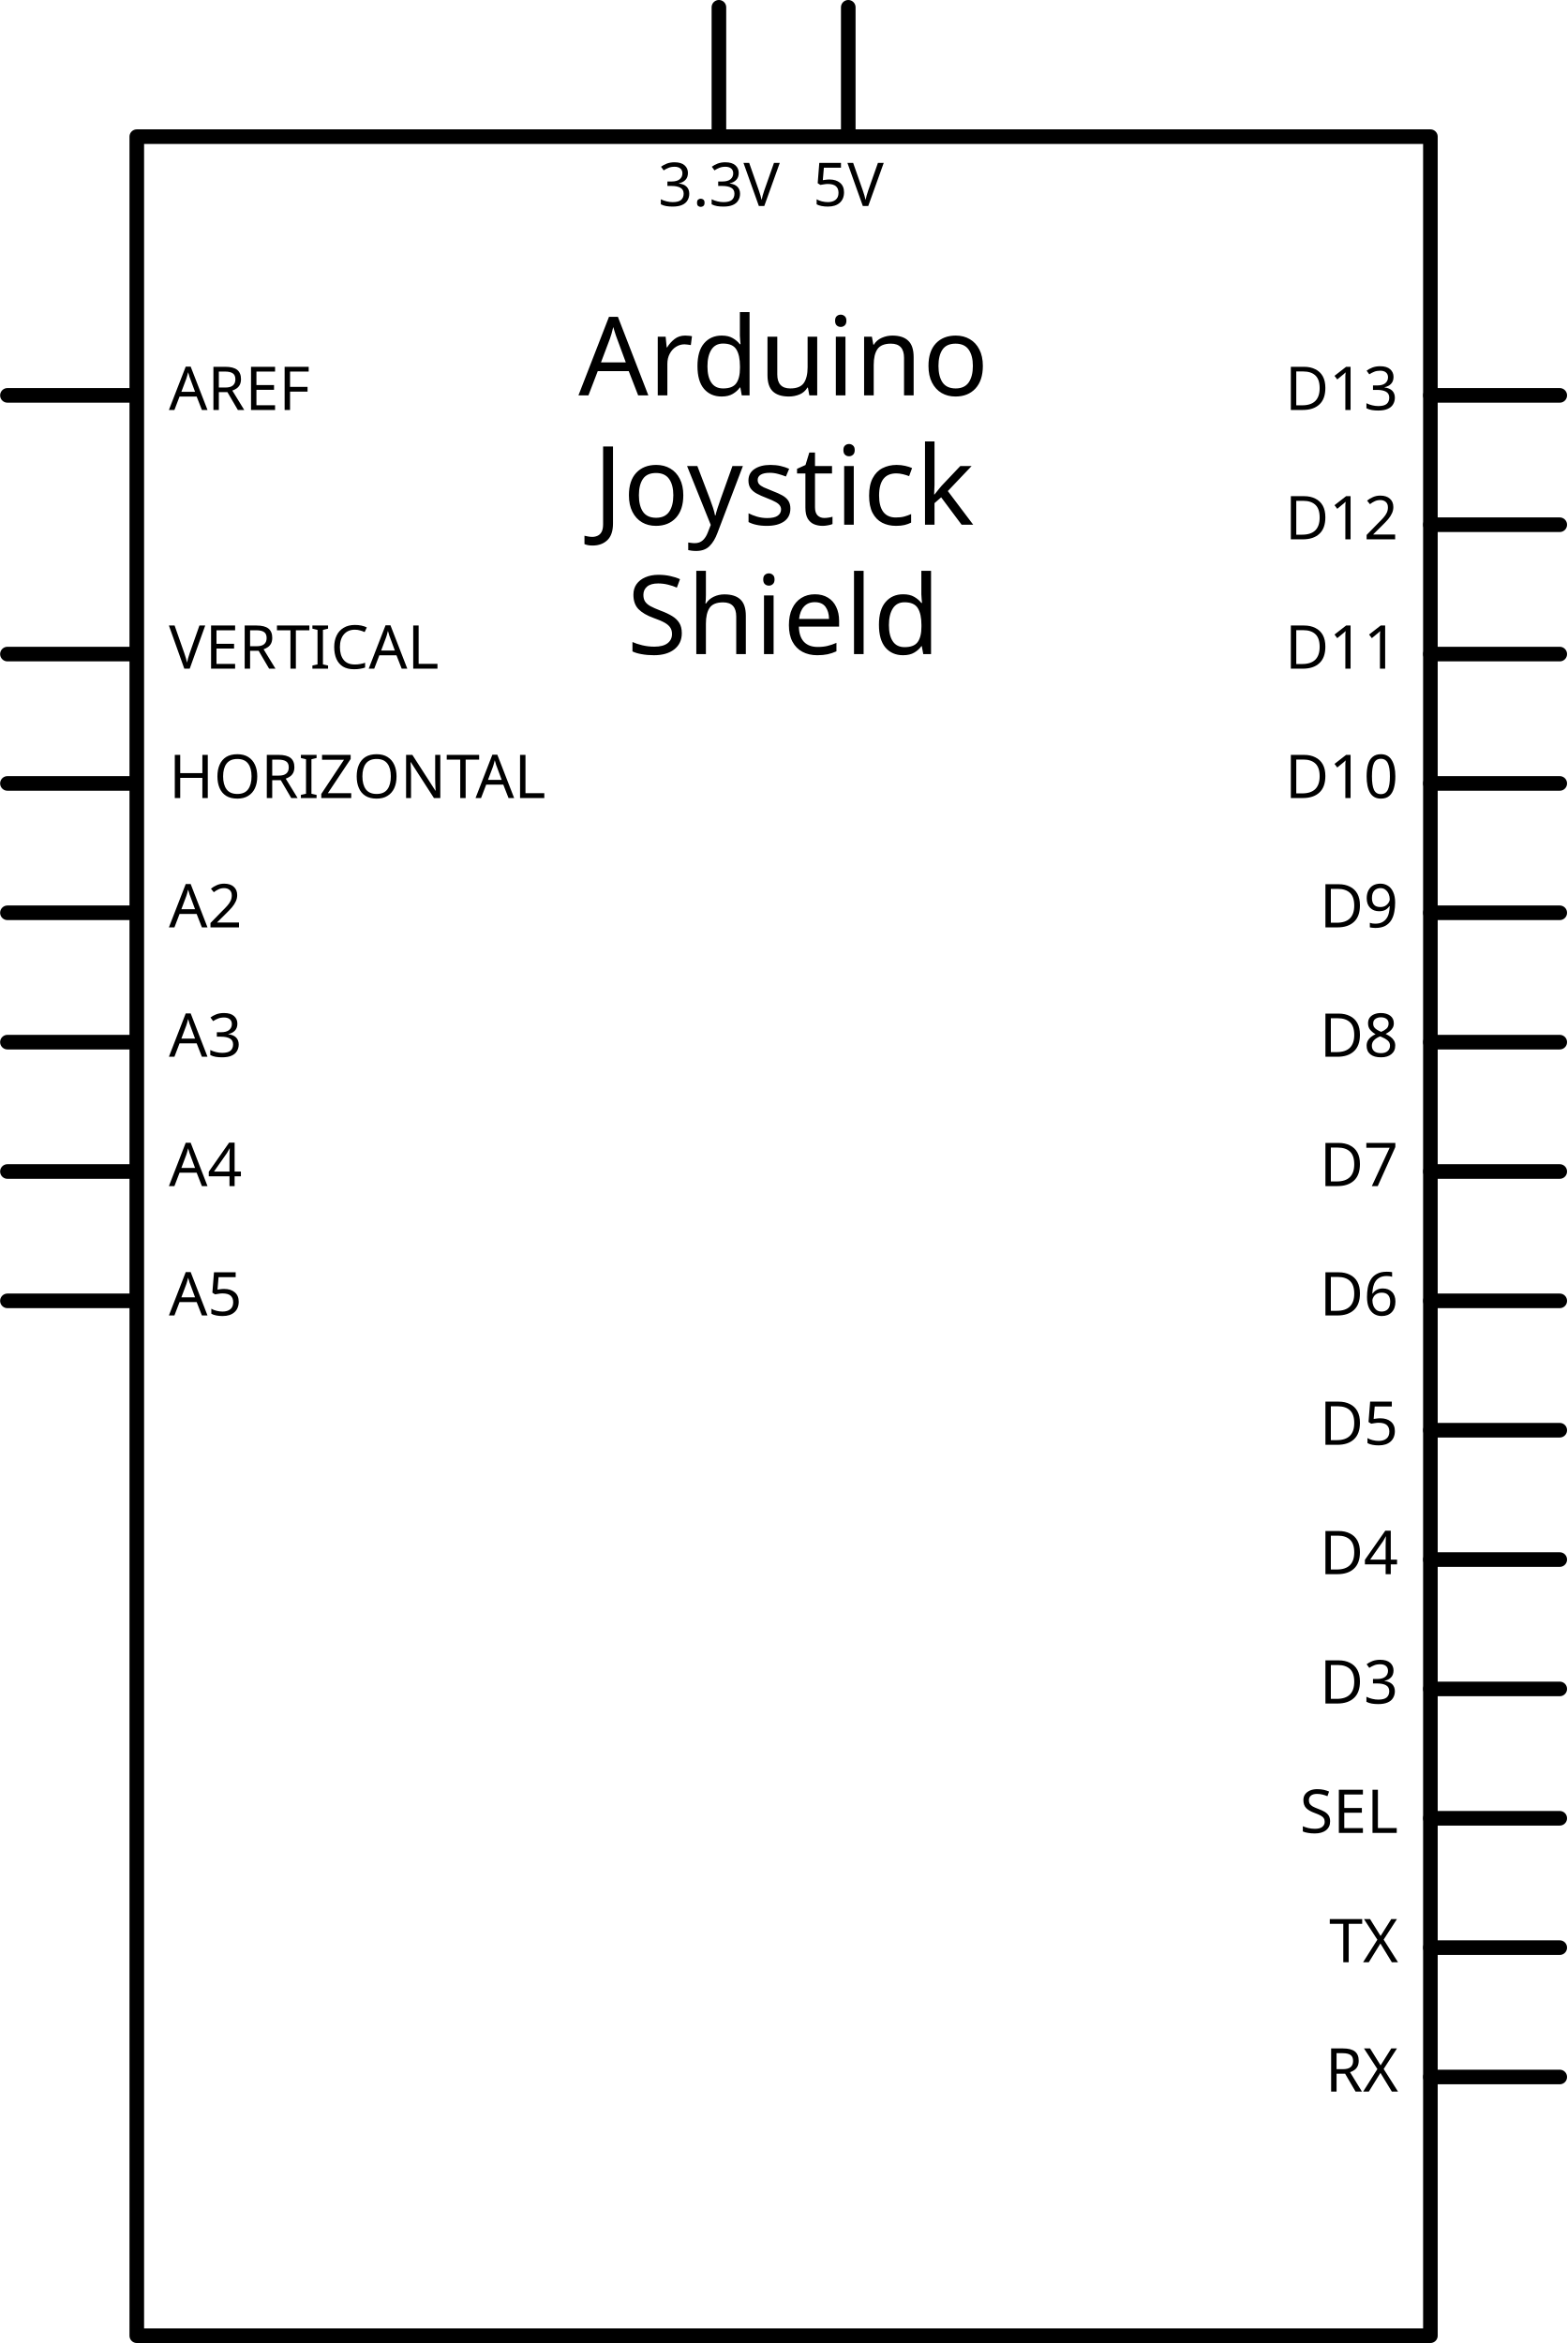
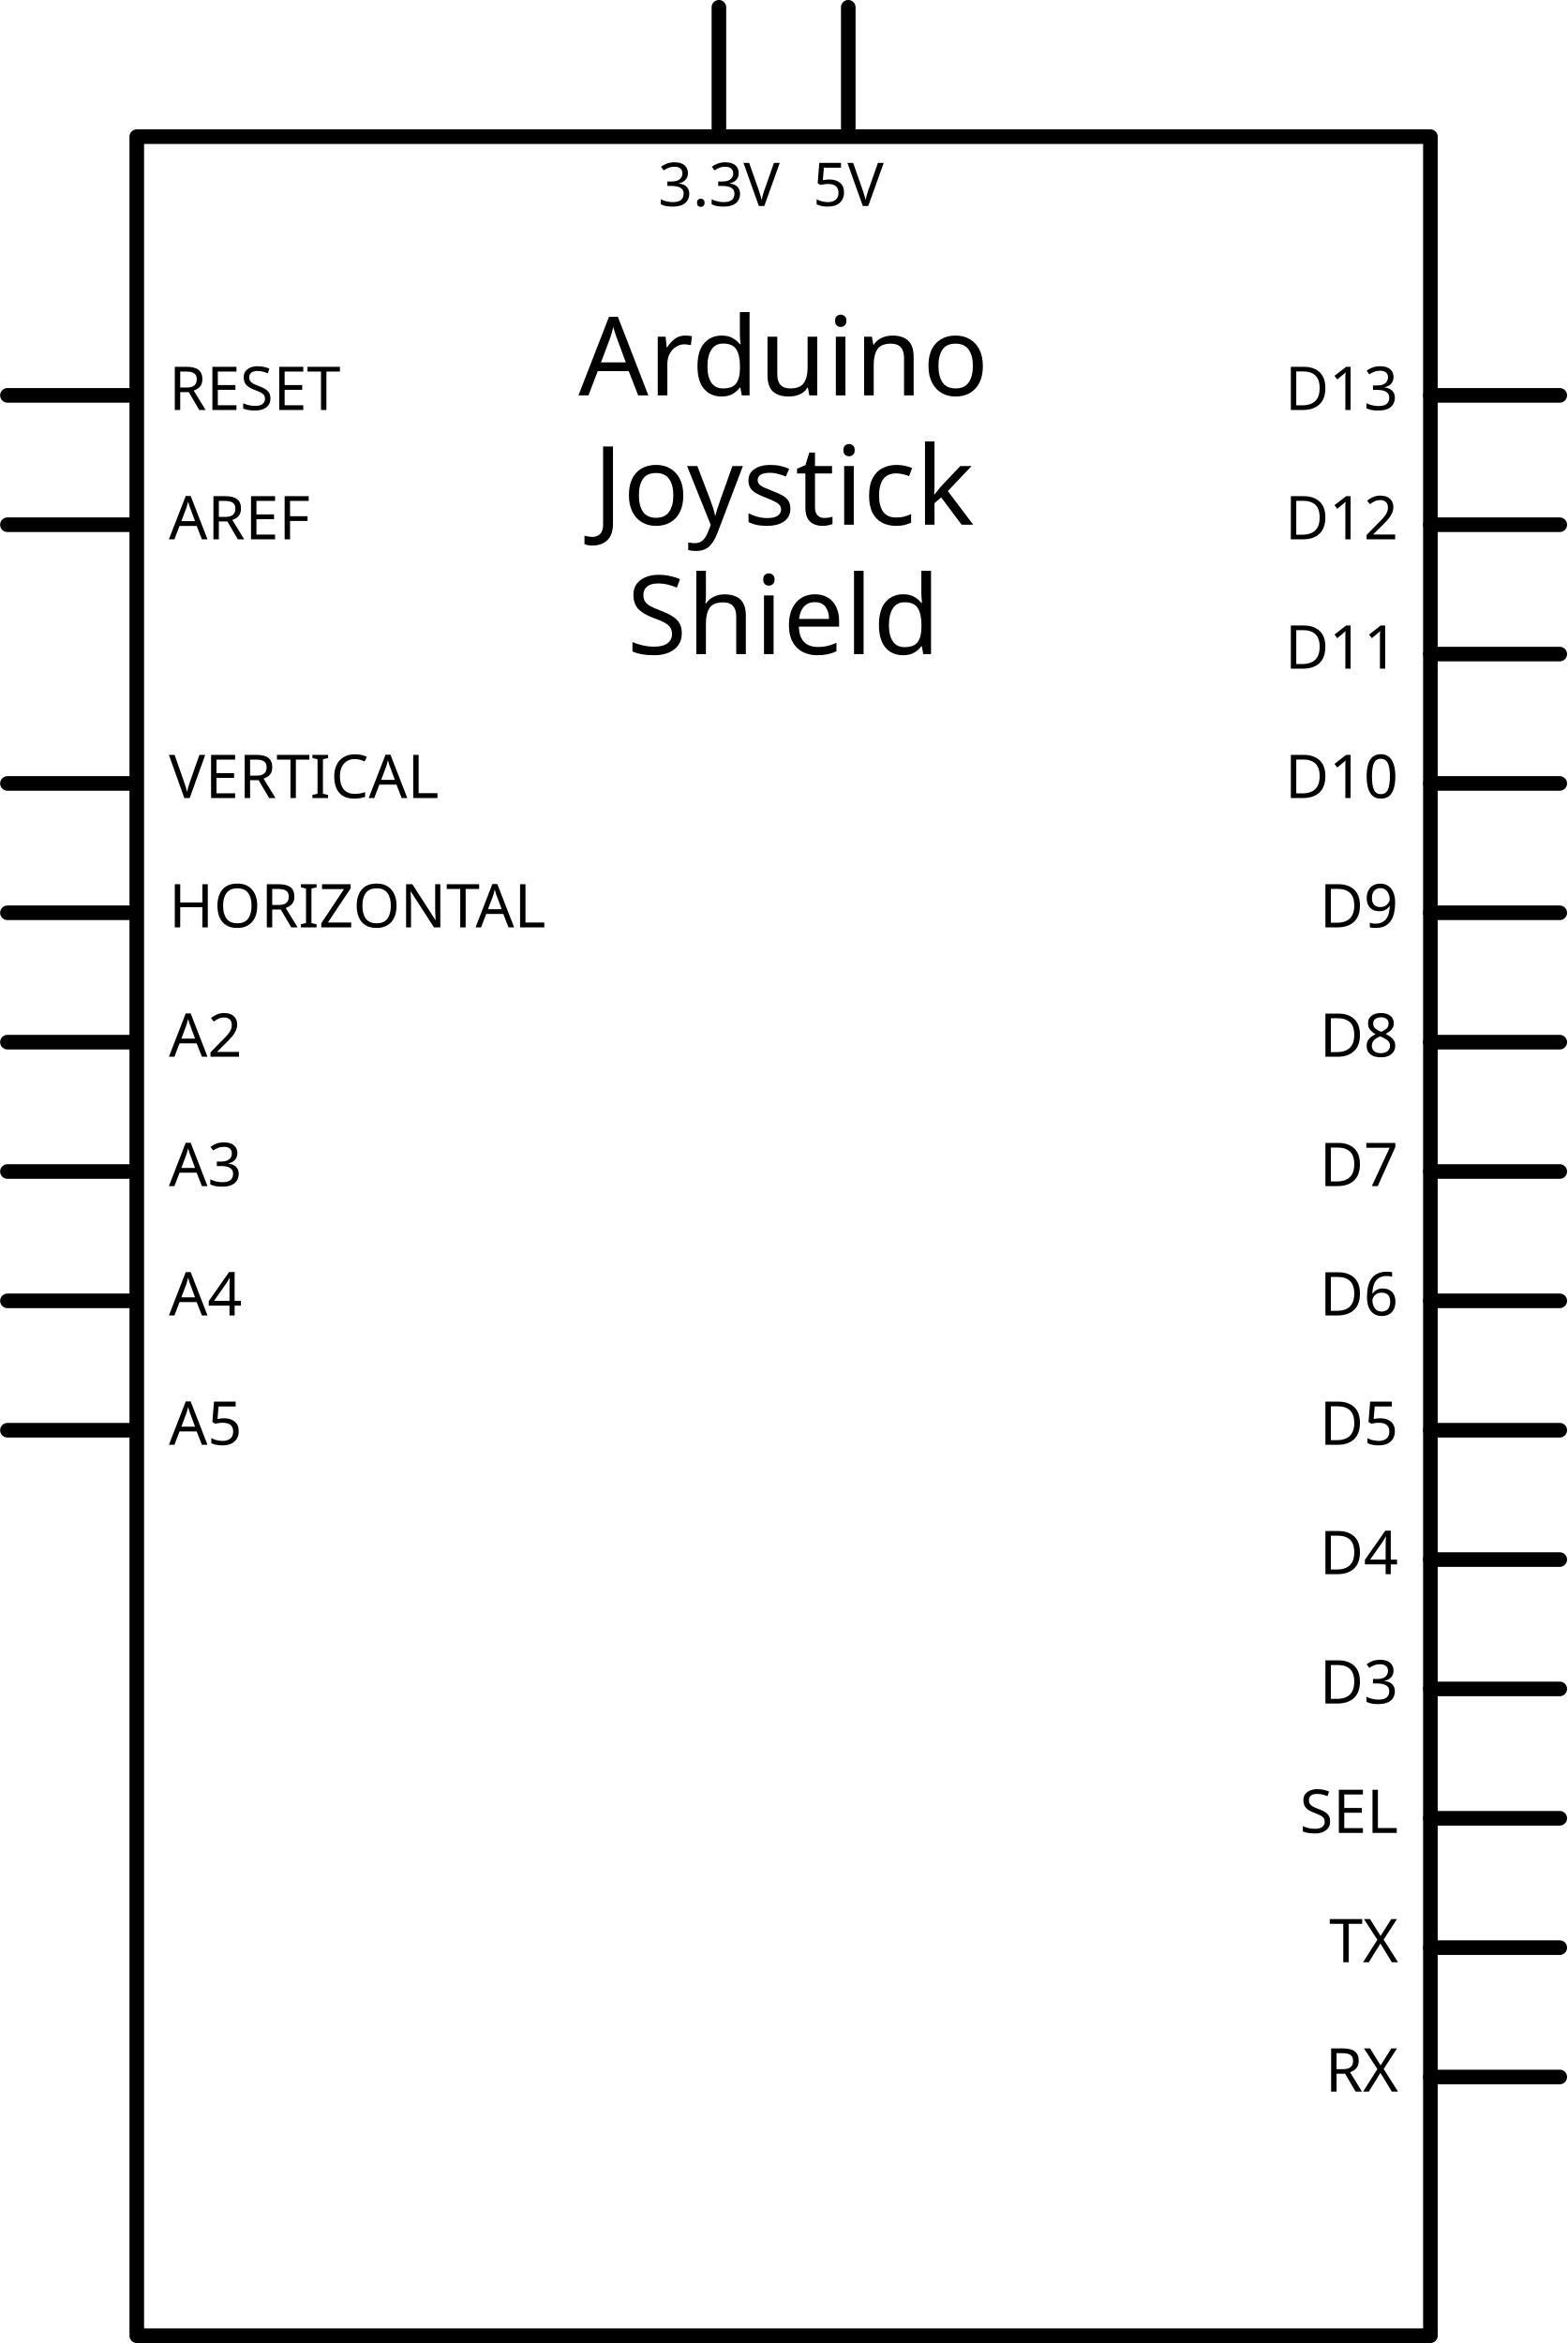
<svg xmlns="http://www.w3.org/2000/svg" width="3.577in" x="0in" version="1.2" y="0in" height="5.348in" viewBox="0 0 257.518 385.077" baseProfile="tiny">
  <g id="schematic" stroke-width="0">
    <rect width="212.599" x="22.46" y="22.46" fill="none" height="361.418" stroke="#000000" stroke-linejoin="round" stroke-linecap="round" stroke-width="2.4" />
    <text x="128.759" y="64.98" font-family="DroidSans" fill="#000000" text-anchor="middle" stroke="none" id="label" stroke-width="0" font-size="18">Arduino</text>
    <text x="128.759" y="86.239" font-family="DroidSans" fill="#000000" text-anchor="middle" stroke="none" id="label" stroke-width="0" font-size="18">Joystick</text>
    <text x="128.759" y="107.499" font-family="DroidSans" fill="#000000" text-anchor="middle" stroke="none" id="label" stroke-width="0" font-size="18">Shield</text>
    <line fill="none" stroke="#000000" stroke-linejoin="round" stroke-linecap="round" y1="64.98" stroke-width="2.4" x1="1.2" y2="64.98" x2="21.26" />
-     <rect width="21.26" x="0" y="63.779" fill="none" height="2.4" id="connector28pin" stroke-width="0" connectorName="AREF" />
-     <rect width="2.4" x="0" y="63.779" fill="none" height="2.4" id="connector28terminal" stroke-width="0" />
-     <text x="27.74" y="67.379" font-family="DroidSans" fill="#000000" text-anchor="start" stroke="none" id="label28" stroke-width="0" font-size="9.936">AREF</text>
-     <line fill="none" stroke="#000000" stroke-linejoin="round" stroke-linecap="round" y1="107.499" stroke-width="2.4" x1="1.2" y2="107.499" x2="21.26" />
-     <rect width="21.26" x="0" y="106.299" fill="none" height="2.4" id="connector22pin" stroke-width="0" connectorName="VERTICAL" />
-     <rect width="2.4" x="0" y="106.299" fill="none" height="2.4" id="connector22terminal" stroke-width="0" />
-     <text x="27.74" y="109.899" font-family="DroidSans" fill="#000000" text-anchor="start" stroke="none" id="label22" stroke-width="0" font-size="9.936">VERTICAL</text>
+     <rect width="21.26" x="0" y="63.779" fill="none" height="2.4" id="connector44pin" stroke-width="0" connectorName="RESET" />
+     <rect width="2.4" x="0" y="63.779" fill="none" height="2.4" id="connector44terminal" stroke-width="0" />
+     <text x="27.74" y="67.379" font-family="DroidSans" fill="#000000" text-anchor="start" stroke="none" id="label44" stroke-width="0" font-size="9.936">RESET</text>
+     <line fill="none" stroke="#000000" stroke-linejoin="round" stroke-linecap="round" y1="86.239" stroke-width="2.4" x1="1.2" y2="86.239" x2="21.26" />
+     <rect width="21.26" x="0" y="85.039" fill="none" height="2.4" id="connector28pin" stroke-width="0" connectorName="AREF" />
+     <rect width="2.4" x="0" y="85.039" fill="none" height="2.4" id="connector28terminal" stroke-width="0" />
+     <text x="27.74" y="88.639" font-family="DroidSans" fill="#000000" text-anchor="start" stroke="none" id="label28" stroke-width="0" font-size="9.936">AREF</text>
    <line fill="none" stroke="#000000" stroke-linejoin="round" stroke-linecap="round" y1="128.759" stroke-width="2.4" x1="1.2" y2="128.759" x2="21.26" />
-     <rect width="21.26" x="0" y="127.559" fill="none" height="2.4" id="connector23pin" stroke-width="0" connectorName="HORIZONTAL" />
-     <rect width="2.4" x="0" y="127.559" fill="none" height="2.4" id="connector23terminal" stroke-width="0" />
-     <text x="27.74" y="131.159" font-family="DroidSans" fill="#000000" text-anchor="start" stroke="none" id="label23" stroke-width="0" font-size="9.936">HORIZONTAL</text>
+     <rect width="21.26" x="0" y="127.559" fill="none" height="2.4" id="connector22pin" stroke-width="0" connectorName="VERTICAL" />
+     <rect width="2.4" x="0" y="127.559" fill="none" height="2.4" id="connector22terminal" stroke-width="0" />
+     <text x="27.74" y="131.159" font-family="DroidSans" fill="#000000" text-anchor="start" stroke="none" id="label22" stroke-width="0" font-size="9.936">VERTICAL</text>
    <line fill="none" stroke="#000000" stroke-linejoin="round" stroke-linecap="round" y1="150.019" stroke-width="2.4" x1="1.2" y2="150.019" x2="21.26" />
-     <rect width="21.26" x="0" y="148.819" fill="none" height="2.4" id="connector24pin" stroke-width="0" connectorName="A2" />
-     <rect width="2.4" x="0" y="148.819" fill="none" height="2.4" id="connector24terminal" stroke-width="0" />
-     <text x="27.74" y="152.419" font-family="DroidSans" fill="#000000" text-anchor="start" stroke="none" id="label24" stroke-width="0" font-size="9.936">A2</text>
+     <rect width="21.26" x="0" y="148.819" fill="none" height="2.4" id="connector23pin" stroke-width="0" connectorName="HORIZONTAL" />
+     <rect width="2.4" x="0" y="148.819" fill="none" height="2.4" id="connector23terminal" stroke-width="0" />
+     <text x="27.74" y="152.419" font-family="DroidSans" fill="#000000" text-anchor="start" stroke="none" id="label23" stroke-width="0" font-size="9.936">HORIZONTAL</text>
    <line fill="none" stroke="#000000" stroke-linejoin="round" stroke-linecap="round" y1="171.279" stroke-width="2.4" x1="1.2" y2="171.279" x2="21.26" />
-     <rect width="21.26" x="0" y="170.078" fill="none" height="2.4" id="connector25pin" stroke-width="0" connectorName="A3" />
-     <rect width="2.4" x="0" y="170.078" fill="none" height="2.4" id="connector25terminal" stroke-width="0" />
-     <text x="27.74" y="173.678" font-family="DroidSans" fill="#000000" text-anchor="start" stroke="none" id="label25" stroke-width="0" font-size="9.936">A3</text>
+     <rect width="21.26" x="0" y="170.078" fill="none" height="2.4" id="connector24pin" stroke-width="0" connectorName="A2" />
+     <rect width="2.4" x="0" y="170.078" fill="none" height="2.4" id="connector24terminal" stroke-width="0" />
+     <text x="27.74" y="173.678" font-family="DroidSans" fill="#000000" text-anchor="start" stroke="none" id="label24" stroke-width="0" font-size="9.936">A2</text>
    <line fill="none" stroke="#000000" stroke-linejoin="round" stroke-linecap="round" y1="192.539" stroke-width="2.4" x1="1.2" y2="192.539" x2="21.26" />
-     <rect width="21.26" x="0" y="191.339" fill="none" height="2.4" id="connector26pin" stroke-width="0" connectorName="A4" />
-     <rect width="2.4" x="0" y="191.339" fill="none" height="2.4" id="connector26terminal" stroke-width="0" />
-     <text x="27.74" y="194.939" font-family="DroidSans" fill="#000000" text-anchor="start" stroke="none" id="label26" stroke-width="0" font-size="9.936">A4</text>
+     <rect width="21.26" x="0" y="191.339" fill="none" height="2.4" id="connector25pin" stroke-width="0" connectorName="A3" />
+     <rect width="2.4" x="0" y="191.339" fill="none" height="2.4" id="connector25terminal" stroke-width="0" />
+     <text x="27.74" y="194.939" font-family="DroidSans" fill="#000000" text-anchor="start" stroke="none" id="label25" stroke-width="0" font-size="9.936">A3</text>
    <line fill="none" stroke="#000000" stroke-linejoin="round" stroke-linecap="round" y1="213.798" stroke-width="2.4" x1="1.2" y2="213.798" x2="21.26" />
-     <rect width="21.26" x="0" y="212.599" fill="none" height="2.4" id="connector27pin" stroke-width="0" connectorName="A5" />
-     <rect width="2.4" x="0" y="212.599" fill="none" height="2.4" id="connector27terminal" stroke-width="0" />
-     <text x="27.74" y="216.199" font-family="DroidSans" fill="#000000" text-anchor="start" stroke="none" id="label27" stroke-width="0" font-size="9.936">A5</text>
+     <rect width="21.26" x="0" y="212.599" fill="none" height="2.4" id="connector26pin" stroke-width="0" connectorName="A4" />
+     <rect width="2.4" x="0" y="212.599" fill="none" height="2.4" id="connector26terminal" stroke-width="0" />
+     <text x="27.74" y="216.199" font-family="DroidSans" fill="#000000" text-anchor="start" stroke="none" id="label26" stroke-width="0" font-size="9.936">A4</text>
+     <line fill="none" stroke="#000000" stroke-linejoin="round" stroke-linecap="round" y1="235.058" stroke-width="2.4" x1="1.2" y2="235.058" x2="21.26" />
+     <rect width="21.26" x="0" y="233.858" fill="none" height="2.4" id="connector27pin" stroke-width="0" connectorName="A5" />
+     <rect width="2.4" x="0" y="233.858" fill="none" height="2.4" id="connector27terminal" stroke-width="0" />
+     <text x="27.74" y="237.458" font-family="DroidSans" fill="#000000" text-anchor="start" stroke="none" id="label27" stroke-width="0" font-size="9.936">A5</text>
    <line fill="none" stroke="#000000" stroke-linejoin="round" stroke-linecap="round" y1="64.98" stroke-width="2.4" x1="235.058" y2="64.98" x2="256.318" />
    <rect width="21.26" x="236.258" y="63.779" fill="none" connectorname="D13" height="2.4" id="connector40pin" stroke-width="0" />
    <rect width="2.4" x="255.118" y="63.779" fill="none" height="2.4" id="connector40terminal" stroke-width="0" />
    <text x="229.778" y="67.379" font-family="DroidSans" fill="#000000" text-anchor="end" stroke="none" id="label40" stroke-width="0" font-size="9.936">D13</text>
    <line fill="none" stroke="#000000" stroke-linejoin="round" stroke-linecap="round" y1="86.239" stroke-width="2.4" x1="235.058" y2="86.239" x2="256.318" />
    <rect width="21.26" x="236.258" y="85.039" fill="none" connectorname="D12" height="2.4" id="connector39pin" stroke-width="0" />
    <rect width="2.4" x="255.118" y="85.039" fill="none" height="2.4" id="connector39terminal" stroke-width="0" />
    <text x="229.778" y="88.639" font-family="DroidSans" fill="#000000" text-anchor="end" stroke="none" id="label39" stroke-width="0" font-size="9.936">D12</text>
    <line fill="none" stroke="#000000" stroke-linejoin="round" stroke-linecap="round" y1="107.499" stroke-width="2.4" x1="235.058" y2="107.499" x2="256.318" />
    <rect width="21.26" x="236.258" y="106.299" fill="none" connectorname="D11" height="2.4" id="connector38pin" stroke-width="0" />
    <rect width="2.4" x="255.118" y="106.299" fill="none" height="2.4" id="connector38terminal" stroke-width="0" />
    <text x="229.778" y="109.899" font-family="DroidSans" fill="#000000" text-anchor="end" stroke="none" id="label38" stroke-width="0" font-size="9.936">D11</text>
    <line fill="none" stroke="#000000" stroke-linejoin="round" stroke-linecap="round" y1="128.759" stroke-width="2.4" x1="235.058" y2="128.759" x2="256.318" />
    <rect width="21.26" x="236.258" y="127.559" fill="none" connectorname="D10" height="2.4" id="connector37pin" stroke-width="0" />
    <rect width="2.4" x="255.118" y="127.559" fill="none" height="2.4" id="connector37terminal" stroke-width="0" />
    <text x="229.778" y="131.159" font-family="DroidSans" fill="#000000" text-anchor="end" stroke="none" id="label37" stroke-width="0" font-size="9.936">D10</text>
    <line fill="none" stroke="#000000" stroke-linejoin="round" stroke-linecap="round" y1="150.019" stroke-width="2.4" x1="235.058" y2="150.019" x2="256.318" />
    <rect width="21.26" x="236.258" y="148.819" fill="none" connectorname="D9" height="2.4" id="connector36pin" stroke-width="0" />
    <rect width="2.4" x="255.118" y="148.819" fill="none" height="2.4" id="connector36terminal" stroke-width="0" />
    <text x="229.778" y="152.419" font-family="DroidSans" fill="#000000" text-anchor="end" stroke="none" id="label36" stroke-width="0" font-size="9.936">D9</text>
    <line fill="none" stroke="#000000" stroke-linejoin="round" stroke-linecap="round" y1="171.279" stroke-width="2.4" x1="235.058" y2="171.279" x2="256.318" />
    <rect width="21.26" x="236.258" y="170.078" fill="none" connectorname="D8" height="2.4" id="connector35pin" stroke-width="0" />
    <rect width="2.4" x="255.118" y="170.078" fill="none" height="2.4" id="connector35terminal" stroke-width="0" />
    <text x="229.778" y="173.678" font-family="DroidSans" fill="#000000" text-anchor="end" stroke="none" id="label35" stroke-width="0" font-size="9.936">D8</text>
    <line fill="none" stroke="#000000" stroke-linejoin="round" stroke-linecap="round" y1="192.539" stroke-width="2.4" x1="235.058" y2="192.539" x2="256.318" />
    <rect width="21.26" x="236.258" y="191.339" fill="none" connectorname="D7" height="2.4" id="connector34pin" stroke-width="0" />
    <rect width="2.4" x="255.118" y="191.339" fill="none" height="2.4" id="connector34terminal" stroke-width="0" />
    <text x="229.778" y="194.939" font-family="DroidSans" fill="#000000" text-anchor="end" stroke="none" id="label34" stroke-width="0" font-size="9.936">D7</text>
    <line fill="none" stroke="#000000" stroke-linejoin="round" stroke-linecap="round" y1="213.798" stroke-width="2.4" x1="235.058" y2="213.798" x2="256.318" />
    <rect width="21.26" x="236.258" y="212.599" fill="none" connectorname="D6" height="2.4" id="connector33pin" stroke-width="0" />
    <rect width="2.4" x="255.118" y="212.599" fill="none" height="2.4" id="connector33terminal" stroke-width="0" />
    <text x="229.778" y="216.199" font-family="DroidSans" fill="#000000" text-anchor="end" stroke="none" id="label33" stroke-width="0" font-size="9.936">D6</text>
    <line fill="none" stroke="#000000" stroke-linejoin="round" stroke-linecap="round" y1="235.058" stroke-width="2.4" x1="235.058" y2="235.058" x2="256.318" />
    <rect width="21.26" x="236.258" y="233.858" fill="none" connectorname="D5" height="2.4" id="connector32pin" stroke-width="0" />
    <rect width="2.4" x="255.118" y="233.858" fill="none" height="2.4" id="connector32terminal" stroke-width="0" />
    <text x="229.778" y="237.458" font-family="DroidSans" fill="#000000" text-anchor="end" stroke="none" id="label32" stroke-width="0" font-size="9.936">D5</text>
    <line fill="none" stroke="#000000" stroke-linejoin="round" stroke-linecap="round" y1="256.318" stroke-width="2.4" x1="235.058" y2="256.318" x2="256.318" />
    <rect width="21.26" x="236.258" y="255.118" fill="none" connectorname="D4" height="2.4" id="connector31pin" stroke-width="0" />
    <rect width="2.4" x="255.118" y="255.118" fill="none" height="2.4" id="connector31terminal" stroke-width="0" />
    <text x="229.778" y="258.718" font-family="DroidSans" fill="#000000" text-anchor="end" stroke="none" id="label31" stroke-width="0" font-size="9.936">D4</text>
    <line fill="none" stroke="#000000" stroke-linejoin="round" stroke-linecap="round" y1="277.578" stroke-width="2.4" x1="235.058" y2="277.578" x2="256.318" />
    <rect width="21.26" x="236.258" y="276.378" fill="none" connectorname="D3" height="2.4" id="connector30pin" stroke-width="0" />
    <rect width="2.4" x="255.118" y="276.378" fill="none" height="2.4" id="connector30terminal" stroke-width="0" />
    <text x="229.778" y="279.978" font-family="DroidSans" fill="#000000" text-anchor="end" stroke="none" id="label30" stroke-width="0" font-size="9.936">D3</text>
    <line fill="none" stroke="#000000" stroke-linejoin="round" stroke-linecap="round" y1="298.837" stroke-width="2.4" x1="235.058" y2="298.837" x2="256.318" />
    <rect width="21.26" x="236.258" y="297.638" fill="none" connectorname="SEL" height="2.4" id="connector29pin" stroke-width="0" />
    <rect width="2.4" x="255.118" y="297.638" fill="none" height="2.4" id="connector29terminal" stroke-width="0" />
    <text x="229.778" y="301.238" font-family="DroidSans" fill="#000000" text-anchor="end" stroke="none" id="label29" stroke-width="0" font-size="9.936">SEL</text>
    <line fill="none" stroke="#000000" stroke-linejoin="round" stroke-linecap="round" y1="320.098" stroke-width="2.4" x1="235.058" y2="320.098" x2="256.318" />
    <rect width="21.26" x="236.258" y="318.897" fill="none" connectorname="TX" height="2.4" id="connector46pin" stroke-width="0" />
    <rect width="2.4" x="255.118" y="318.897" fill="none" height="2.4" id="connector46terminal" stroke-width="0" />
    <text x="229.778" y="322.497" font-family="DroidSans" fill="#000000" text-anchor="end" stroke="none" id="label46" stroke-width="0" font-size="9.936">TX</text>
    <line fill="none" stroke="#000000" stroke-linejoin="round" stroke-linecap="round" y1="341.358" stroke-width="2.4" x1="235.058" y2="341.358" x2="256.318" />
    <rect width="21.26" x="236.258" y="340.158" fill="none" connectorname="RX" height="2.4" id="connector45pin" stroke-width="0" />
    <rect width="2.4" x="255.118" y="340.158" fill="none" height="2.4" id="connector45terminal" stroke-width="0" />
    <text x="229.778" y="343.758" font-family="DroidSans" fill="#000000" text-anchor="end" stroke="none" id="label45" stroke-width="0" font-size="9.936">RX</text>
    <line fill="none" stroke="#000000" stroke-linejoin="round" stroke-linecap="round" y1="1.2" stroke-width="2.4" x1="118.129" y2="21.26" x2="118.129" />
    <rect width="2.4" x="116.929" y="0" fill="none" connectorname="3.3V" height="21.26" id="connector20pin" stroke-width="0" />
    <rect width="2.4" x="116.929" y="0" fill="none" height="0" id="connector20terminal" stroke-width="0" />
    <text x="118.129" y="33.86" font-family="DroidSans" fill="#000000" text-anchor="middle" stroke="none" id="label20" stroke-width="0" font-size="9.936">3.3V</text>
    <line fill="none" stroke="#000000" stroke-linejoin="round" stroke-linecap="round" y1="1.2" stroke-width="2.4" x1="139.389" y2="21.26" x2="139.389" />
    <rect width="2.4" x="138.189" y="0" fill="none" connectorname="5V" height="21.26" id="connector21pin" stroke-width="0" />
    <rect width="2.4" x="138.189" y="0" fill="none" height="0" id="connector21terminal" stroke-width="0" />
    <text x="139.389" y="33.86" font-family="DroidSans" fill="#000000" text-anchor="middle" stroke="none" id="label21" stroke-width="0" font-size="9.936">5V</text>
  </g>
</svg>
